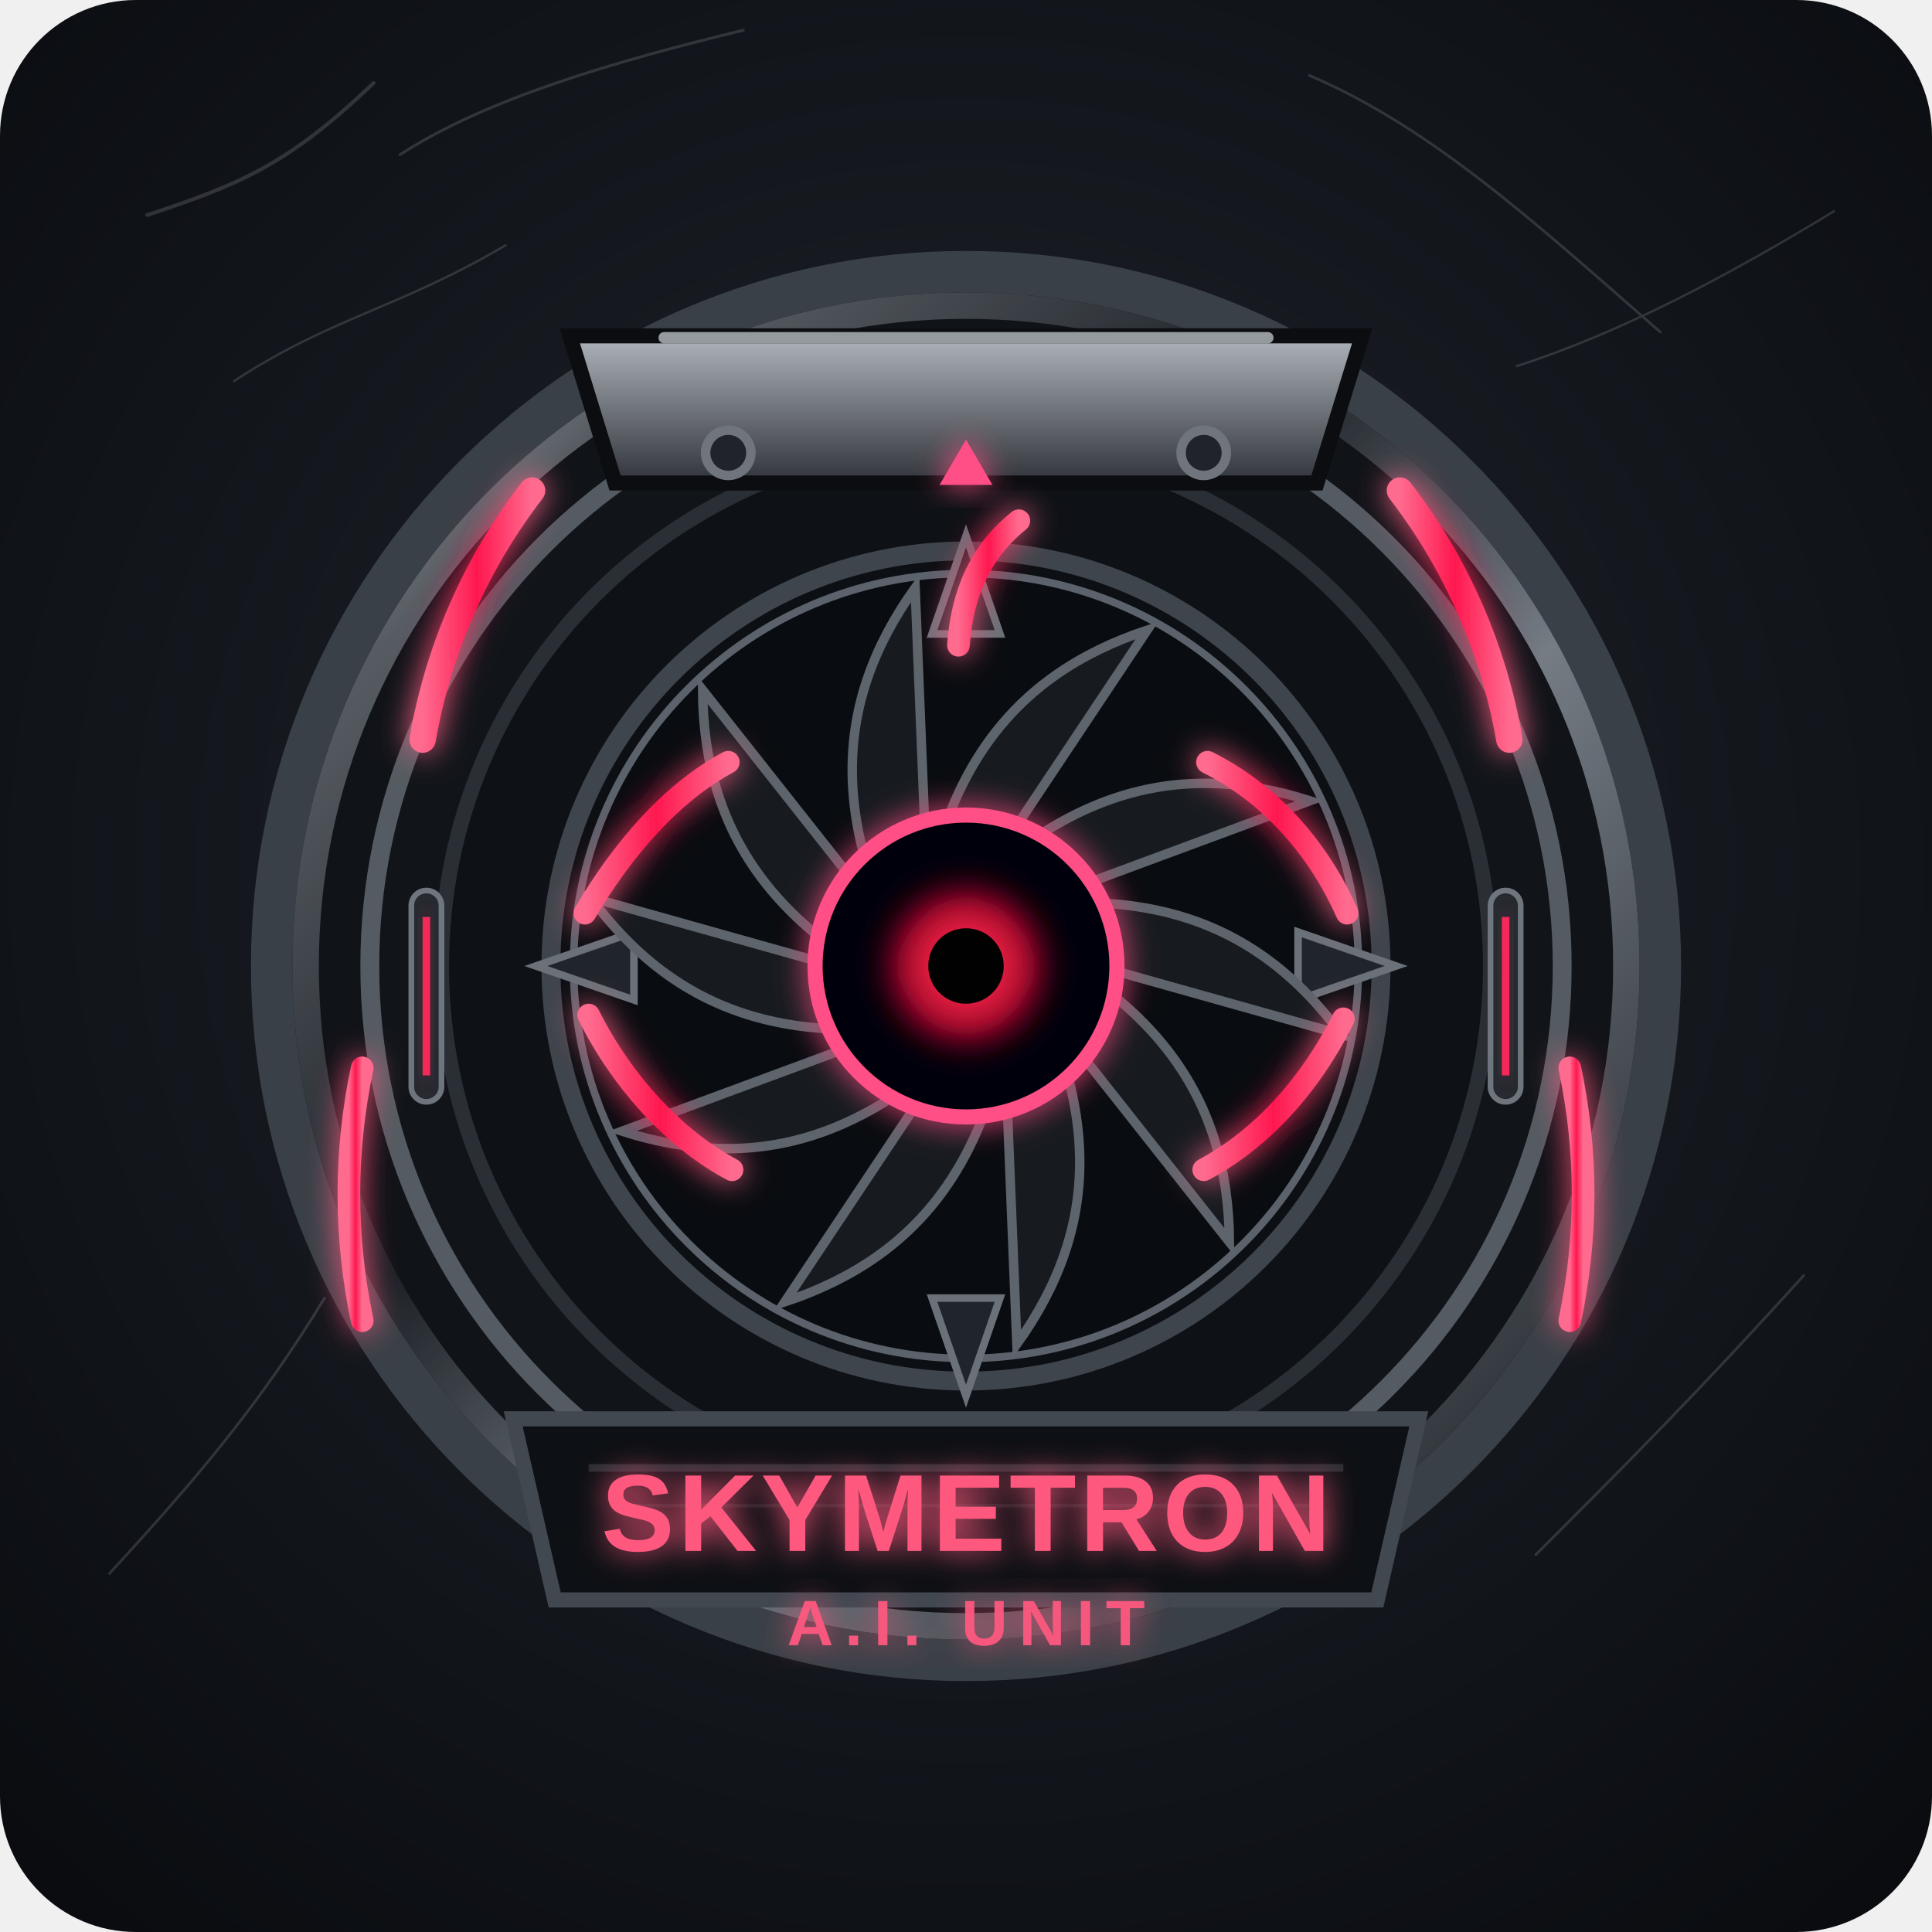
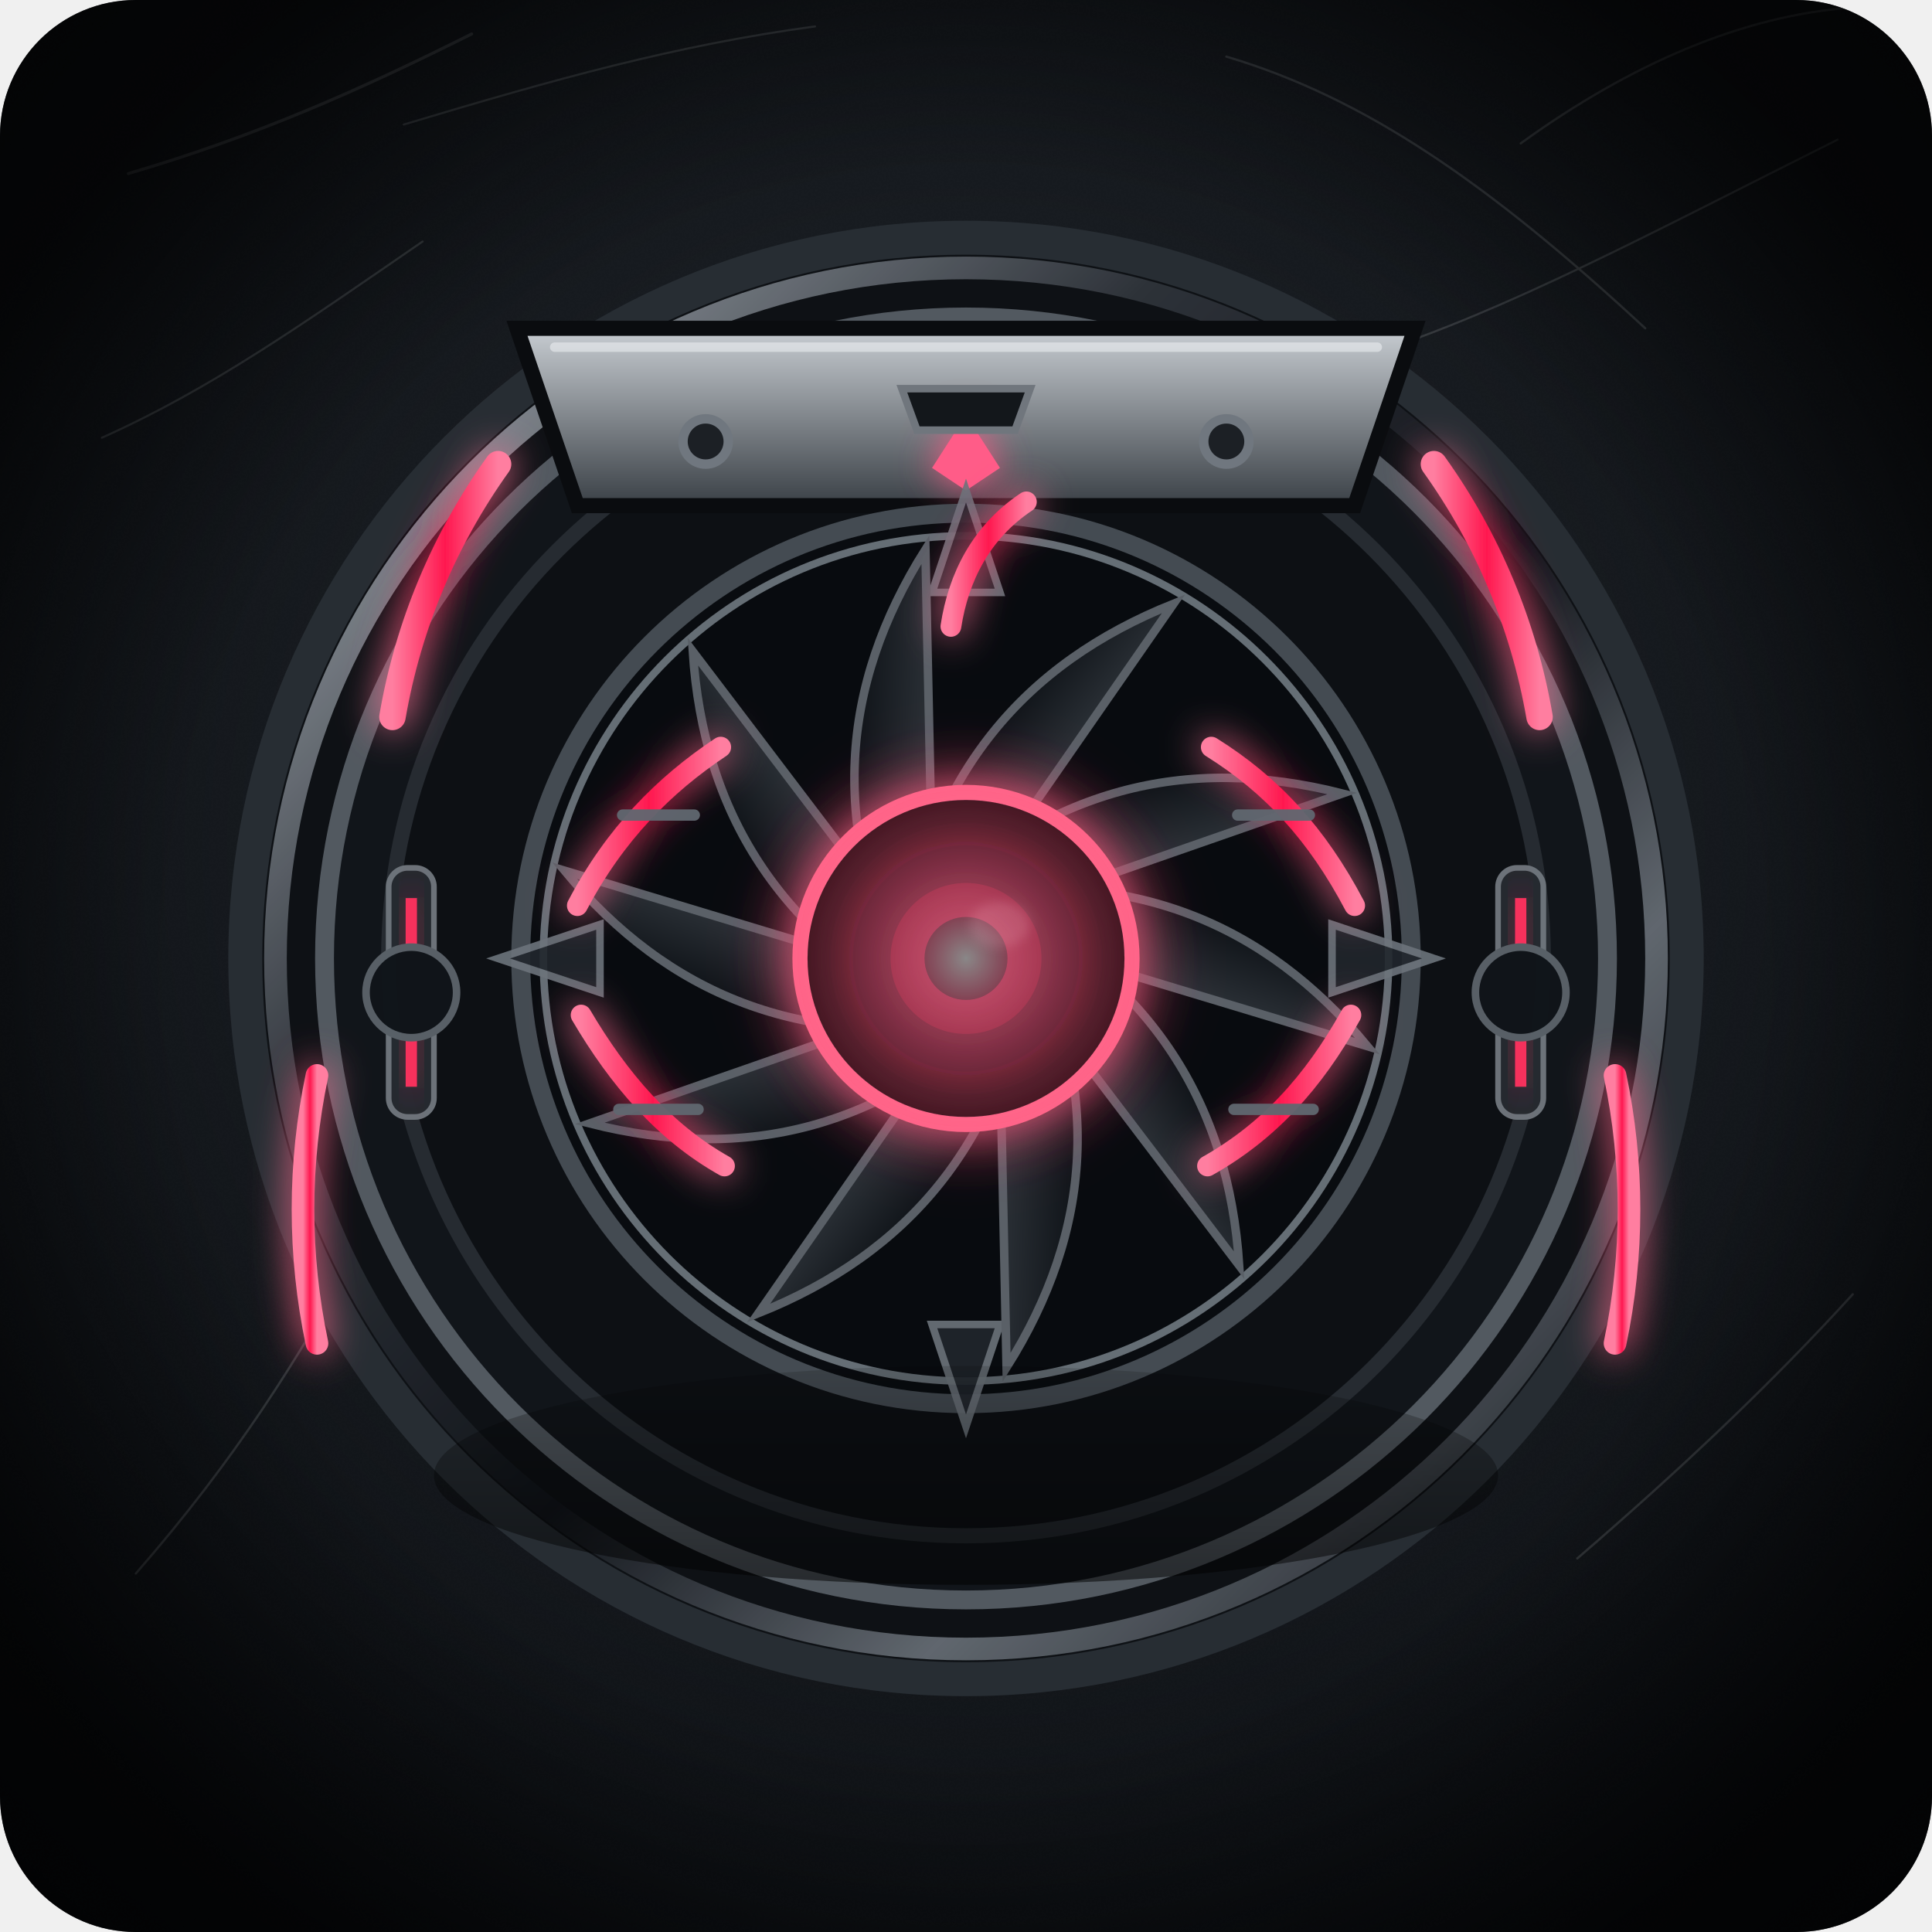
<svg xmlns="http://www.w3.org/2000/svg" viewBox="0 0 1024 1024" fill="none">
  <defs>
-     <radialGradient id="bg" cx="50%" cy="45%" r="70%">
-       <stop offset="0%" stop-color="#252a30" />
-       <stop offset="45%" stop-color="#161a20" />
-       <stop offset="100%" stop-color="#0a0c10" />
+     <radialGradient id="bg" cx="50%" cy="44%" r="72%">
+       <stop offset="0%" stop-color="#30353b" />
+       <stop offset="42%" stop-color="#171b20" />
+       <stop offset="100%" stop-color="#06080b" />
+     </radialGradient>
+     <radialGradient id="vignette" cx="50%" cy="50%" r="60%">
+       <stop offset="68%" stop-color="#000000" stop-opacity="0" />
+       <stop offset="100%" stop-color="#000000" stop-opacity="0.68" />
    </radialGradient>
    <radialGradient id="coreGlow" cx="50%" cy="50%" r="50%">
-       <stop offset="0%" stop-color="#ff4f86" stop-opacity="1" />
-       <stop offset="35%" stop-color="#ff254f" stop-opacity="0.95" />
-       <stop offset="68%" stop-color="#a80d28" stop-opacity="0.45" />
+       <stop offset="0%" stop-color="#ff6a8c" stop-opacity="1" />
+       <stop offset="28%" stop-color="#ff2658" stop-opacity="0.95" />
+       <stop offset="62%" stop-color="#af0d2e" stop-opacity="0.45" />
      <stop offset="100%" stop-color="#000000" stop-opacity="0" />
    </radialGradient>
+     <radialGradient id="flare" cx="50%" cy="50%" r="50%">
+       <stop offset="0%" stop-color="#ffffff" stop-opacity="0.9" />
+       <stop offset="18%" stop-color="#ff7da0" stop-opacity="0.75" />
+       <stop offset="100%" stop-color="#ff3b6a" stop-opacity="0" />
+     </radialGradient>
    <linearGradient id="metal" x1="0" y1="0" x2="1" y2="1">
-       <stop offset="0%" stop-color="#d0d4d8" />
-       <stop offset="16%" stop-color="#5e646b" />
-       <stop offset="40%" stop-color="#1d2228" />
-       <stop offset="60%" stop-color="#7f8790" />
-       <stop offset="100%" stop-color="#11151a" />
+       <stop offset="0%" stop-color="#e2e5e8" />
+       <stop offset="12%" stop-color="#8b9299" />
+       <stop offset="32%" stop-color="#30353b" />
+       <stop offset="55%" stop-color="#12161b" />
+       <stop offset="74%" stop-color="#676e75" />
+       <stop offset="100%" stop-color="#0f1318" />
    </linearGradient>
    <linearGradient id="metal2" x1="0" y1="0" x2="0" y2="1">
-       <stop offset="0%" stop-color="#aeb4ba" />
-       <stop offset="100%" stop-color="#30343a" />
+       <stop offset="0%" stop-color="#c8cdd2" />
+       <stop offset="100%" stop-color="#3a4046" />
+     </linearGradient>
+     <linearGradient id="blade" x1="0" y1="0" x2="1" y2="1">
+       <stop offset="0%" stop-color="#262b31" />
+       <stop offset="35%" stop-color="#0f1318" />
+       <stop offset="70%" stop-color="#454c53" />
+       <stop offset="100%" stop-color="#090b0f" />
    </linearGradient>
    <linearGradient id="neon" x1="0" y1="0" x2="1" y2="0">
-       <stop offset="0%" stop-color="#ff6b8f" />
+       <stop offset="0%" stop-color="#ff7ea0" />
      <stop offset="50%" stop-color="#ff184f" />
-       <stop offset="100%" stop-color="#ff6b8f" />
+       <stop offset="100%" stop-color="#ff7ea0" />
    </linearGradient>
-     <filter id="glow" x="-50%" y="-50%" width="200%" height="200%">
-       <feGaussianBlur stdDeviation="8" result="b" />
+     <linearGradient id="metalShadow" x1="0" y1="0" x2="0" y2="1">
+       <stop offset="0%" stop-color="#000000" stop-opacity="0.2" />
+       <stop offset="100%" stop-color="#000000" stop-opacity="0.75" />
+     </linearGradient>
+     <filter id="glow" x="-60%" y="-60%" width="220%" height="220%">
+       <feGaussianBlur stdDeviation="10" result="b" />
      <feMerge>
        <feMergeNode in="b" />
        <feMergeNode in="SourceGraphic" />
      </feMerge>
    </filter>
    <filter id="soft" x="-20%" y="-20%" width="140%" height="140%">
-       <feGaussianBlur stdDeviation="2" />
+       <feGaussianBlur stdDeviation="2.8" />
+     </filter>
+     <filter id="grain" x="-20%" y="-20%" width="140%" height="140%">
+       <feTurbulence type="fractalNoise" baseFrequency="0.85" numOctaves="2" seed="7" result="noise" />
+       <feColorMatrix in="noise" type="saturate" values="0" result="mono" />
+       <feComponentTransfer>
+         <feFuncA type="table" tableValues="0 0.07" />
+       </feComponentTransfer>
    </filter>
    <clipPath id="round">
      <rect width="1024" height="1024" rx="72" />
    </clipPath>
  </defs>
  <g clip-path="url(#round)">
    <rect width="1024" height="1024" fill="url(#bg)" />
-     <g opacity="0.18" stroke="#c5c9cf" stroke-linecap="round">
-       <path d="M78 114C126 98 152 88 198 44" stroke-width="2" />
-       <path d="M212 82C258 52 328 32 394 16" stroke-width="1.5" />
-       <path d="M694 40C760 68 818 122 880 176" stroke-width="1.4" />
-       <path d="M124 202C176 168 210 164 268 130" stroke-width="1.2" />
-       <path d="M804 194C860 176 916 146 972 112" stroke-width="1.2" />
-       <path d="M58 834C104 784 138 744 172 688" stroke-width="1.4" />
-       <path d="M814 824C862 776 900 738 956 676" stroke-width="1.4" />
+     <g opacity="0.16" stroke="#d8dde2" stroke-linecap="round">
+       <path d="M68 92C136 72 190 48 250 18" stroke-width="1.6" />
+       <path d="M214 66C294 42 358 24 432 14" stroke-width="1.1" />
+       <path d="M650 30C724 52 790 98 872 174" stroke-width="1.2" />
+       <path d="M806 76C864 34 924 8 982 4" stroke-width="1.2" />
+       <path d="M54 232C112 206 160 172 224 128" stroke-width="1.1" />
+       <path d="M726 188C800 164 874 124 974 74" stroke-width="1.1" />
+       <path d="M72 834C126 772 158 720 188 666" stroke-width="1.2" />
+       <path d="M836 826C894 776 940 732 982 686" stroke-width="1.2" />
    </g>
-     <g transform="translate(512 512)">
-       <circle r="368" fill="#101318" stroke="#3a4047" stroke-width="22" />
-       <circle r="350" fill="none" stroke="url(#metal)" stroke-width="14" opacity="0.9" />
-       <circle r="316" fill="#11151a" stroke="#555b62" stroke-width="10" />
-       <circle r="278" fill="#0e1116" stroke="#2a2f36" stroke-width="8" />
+     <g opacity="0.22" filter="url(#grain)">
+       <rect width="1024" height="1024" fill="#ffffff" />
+     </g>
+     <g transform="translate(512 508)">
+       <circle r="382" fill="#0e1115" stroke="#272d33" stroke-width="18" />
+       <circle r="366" fill="none" stroke="url(#metal)" stroke-width="12" opacity="0.92" />
+       <circle r="340" fill="#11151a" stroke="#525960" stroke-width="10" />
+       <circle r="306" fill="#0d1014" stroke="#262b31" stroke-width="8" />
      <g>
-         <path d="M-210 -334h420l-24 78h-372z" fill="url(#metal2)" stroke="#0b0d10" stroke-width="8" />
-         <path d="M-160 -333h320" stroke="#dfe5eb" stroke-width="6" stroke-linecap="round" opacity="0.65" />
-         <circle cx="-126" cy="-272" r="12" fill="#20242a" stroke="#70757d" stroke-width="5" />
-         <circle cx="126" cy="-272" r="12" fill="#20242a" stroke="#70757d" stroke-width="5" />
-         <path d="M-14 -255l14 -24 14 24z" fill="#ff4f86" filter="url(#glow)" />
+         <path d="M-238 -334h476l-32 94h-412z" fill="url(#metal2)" stroke="#0a0c0f" stroke-width="8" />
+         <path d="M-218 -324h436" stroke="#fafcff" stroke-width="5" stroke-linecap="round" opacity="0.45" />
+         <circle cx="-138" cy="-274" r="12" fill="#1c2025" stroke="#70777f" stroke-width="5" />
+         <circle cx="138" cy="-274" r="12" fill="#1c2025" stroke="#70777f" stroke-width="5" />
+         <path d="M-18 -260l18 -28 18 28-18 12z" fill="#ff5b88" filter="url(#glow)" />
      </g>
      <g filter="url(#glow)">
-         <path d="M-288 -120A300 300 0 0 1 -230 -252" stroke="url(#neon)" stroke-width="14" stroke-linecap="round" />
-         <path d="M288 -120A300 300 0 0 0 230 -252" stroke="url(#neon)" stroke-width="14" stroke-linecap="round" />
-         <path d="M-320 54A320 320 0 0 0 -320 188" stroke="url(#neon)" stroke-width="12" stroke-linecap="round" />
-         <path d="M320 54A320 320 0 0 1 320 188" stroke="url(#neon)" stroke-width="12" stroke-linecap="round" />
+         <path d="M-304 -128A324 324 0 0 1 -248 -262" stroke="url(#neon)" stroke-width="14" stroke-linecap="round" />
+         <path d="M304 -128A324 324 0 0 0 248 -262" stroke="url(#neon)" stroke-width="14" stroke-linecap="round" />
+         <path d="M-344 62A344 344 0 0 0 -344 204" stroke="url(#neon)" stroke-width="12" stroke-linecap="round" />
+         <path d="M344 62A344 344 0 0 1 344 204" stroke="url(#neon)" stroke-width="12" stroke-linecap="round" />
      </g>
-       <g opacity="0.95">
-         <g transform="translate(-286 16)">
-           <rect x="-8" y="-56" width="16" height="112" rx="8" fill="#262b31" stroke="#737a82" stroke-width="3" />
-           <rect x="-2" y="-42" width="4" height="84" fill="#ff2b5c" filter="url(#glow)" />
+       <g opacity="0.96">
+         <g transform="translate(-294 18)">
+           <rect x="-12" y="-66" width="24" height="132" rx="10" fill="#252a30" stroke="#6f767d" stroke-width="3" />
+           <rect x="-3" y="-50" width="6" height="100" fill="#ff335f" filter="url(#glow)" />
+           <circle cx="0" cy="0" r="24" fill="#101419" stroke="#5b6269" stroke-width="4" />
        </g>
-         <g transform="translate(286 16)">
-           <rect x="-8" y="-56" width="16" height="112" rx="8" fill="#262b31" stroke="#737a82" stroke-width="3" />
-           <rect x="-2" y="-42" width="4" height="84" fill="#ff2b5c" filter="url(#glow)" />
+         <g transform="translate(294 18)">
+           <rect x="-12" y="-66" width="24" height="132" rx="10" fill="#252a30" stroke="#6f767d" stroke-width="3" />
+           <rect x="-3" y="-50" width="6" height="100" fill="#ff335f" filter="url(#glow)" />
+           <circle cx="0" cy="0" r="24" fill="#101419" stroke="#5b6269" stroke-width="4" />
        </g>
      </g>
-       <circle r="220" fill="#0c0f13" stroke="#3f454c" stroke-width="10" />
-       <circle r="208" fill="#090c10" stroke="#5b626b" stroke-width="4" />
-       <g fill="#20252b" stroke="#6a7178" stroke-width="4">
-         <path d="M0 -228l18 52h-36z" />
-         <path d="M0 228l18 -52h-36z" />
-         <path d="M228 0l-52 18v-36z" />
-         <path d="M-228 0l52 18v-36z" />
+       <circle r="236" fill="#090c10" stroke="#444b52" stroke-width="10" />
+       <circle r="224" fill="#080b0f" stroke="#6a727a" stroke-width="4" opacity="0.95" />
+       <g fill="#20262c" stroke="#6c737b" stroke-width="4" opacity="0.9">
+         <path d="M0 -248l18 54h-36z" />
+         <path d="M0 248l18 -54h-36z" />
+         <path d="M248 0l-54 18v-36z" />
+         <path d="M-248 0l54 18v-36z" />
      </g>
      <g>
-         <g fill="#171b20" stroke="#5e646b" stroke-width="5">
-           <path d="M-26 -4C-16 -102 24 -154 96 -178L20 -64Z" transform="rotate(0)" />
-           <path d="M-26 -4C-16 -102 24 -154 96 -178L20 -64Z" transform="rotate(36)" />
-           <path d="M-26 -4C-16 -102 24 -154 96 -178L20 -64Z" transform="rotate(72)" />
-           <path d="M-26 -4C-16 -102 24 -154 96 -178L20 -64Z" transform="rotate(108)" />
-           <path d="M-26 -4C-16 -102 24 -154 96 -178L20 -64Z" transform="rotate(144)" />
-           <path d="M-26 -4C-16 -102 24 -154 96 -178L20 -64Z" transform="rotate(180)" />
-           <path d="M-26 -4C-16 -102 24 -154 96 -178L20 -64Z" transform="rotate(216)" />
-           <path d="M-26 -4C-16 -102 24 -154 96 -178L20 -64Z" transform="rotate(252)" />
-           <path d="M-26 -4C-16 -102 24 -154 96 -178L20 -64Z" transform="rotate(288)" />
-           <path d="M-26 -4C-16 -102 24 -154 96 -178L20 -64Z" transform="rotate(324)" />
+         <g fill="url(#blade)" stroke="#5a6067" stroke-width="4.5">
+           <path d="M-34 -6C-18 -98 30 -156 110 -188L28 -70Z" transform="rotate(0)" />
+           <path d="M-34 -6C-18 -98 30 -156 110 -188L28 -70Z" transform="rotate(36)" />
+           <path d="M-34 -6C-18 -98 30 -156 110 -188L28 -70Z" transform="rotate(72)" />
+           <path d="M-34 -6C-18 -98 30 -156 110 -188L28 -70Z" transform="rotate(108)" />
+           <path d="M-34 -6C-18 -98 30 -156 110 -188L28 -70Z" transform="rotate(144)" />
+           <path d="M-34 -6C-18 -98 30 -156 110 -188L28 -70Z" transform="rotate(180)" />
+           <path d="M-34 -6C-18 -98 30 -156 110 -188L28 -70Z" transform="rotate(216)" />
+           <path d="M-34 -6C-18 -98 30 -156 110 -188L28 -70Z" transform="rotate(252)" />
+           <path d="M-34 -6C-18 -98 30 -156 110 -188L28 -70Z" transform="rotate(288)" />
+           <path d="M-34 -6C-18 -98 30 -156 110 -188L28 -70Z" transform="rotate(324)" />
        </g>
        <g filter="url(#glow)">
-           <path d="M-4 -170C-2 -198 8 -220 28 -236" stroke="url(#neon)" stroke-width="12" stroke-linecap="round" />
-           <path d="M128 -108C160 -92 186 -64 202 -28" stroke="url(#neon)" stroke-width="12" stroke-linecap="round" />
-           <path d="M126 108C156 92 182 64 200 28" stroke="url(#neon)" stroke-width="12" stroke-linecap="round" />
-           <path d="M-124 108C-154 92 -182 62 -200 26" stroke="url(#neon)" stroke-width="12" stroke-linecap="round" />
-           <path d="M-126 -108C-156 -92 -182 -62 -202 -28" stroke="url(#neon)" stroke-width="12" stroke-linecap="round" />
+           <path d="M-8 -176C-4 -202 8 -226 32 -242" stroke="url(#neon)" stroke-width="11" stroke-linecap="round" />
+           <path d="M130 -112C162 -92 186 -66 206 -28" stroke="url(#neon)" stroke-width="11" stroke-linecap="round" />
+           <path d="M128 110C160 92 184 66 204 30" stroke="url(#neon)" stroke-width="11" stroke-linecap="round" />
+           <path d="M-128 110C-160 92 -184 64 -204 30" stroke="url(#neon)" stroke-width="11" stroke-linecap="round" />
+           <path d="M-130 -112C-160 -92 -186 -66 -206 -28" stroke="url(#neon)" stroke-width="11" stroke-linecap="round" />
        </g>
      </g>
-       <circle r="80" fill="#050608" stroke="#ff4f86" stroke-width="8" filter="url(#glow)" />
-       <circle r="54" fill="url(#coreGlow)" filter="url(#glow)" />
-       <circle r="32" fill="#a90b26" opacity="0.35" />
-       <circle r="20" fill="#010101" />
-       <g transform="translate(0 268)">
-         <path d="M-240 -28h480l-22 96h-436z" fill="#0d1014" stroke="#414850" stroke-width="8" />
-         <path d="M-200 -2h400" stroke="#70777f" stroke-width="4" opacity="0.3" />
-         <path d="M-188 18h376" stroke="#70777f" stroke-width="2" opacity="0.15" />
-         <text x="0" y="42" text-anchor="middle" font-family="Arial, Helvetica, sans-serif" font-size="58" font-weight="800" letter-spacing="2" fill="#ff597f" filter="url(#glow)">SKYMETRON</text>
-         <text x="0" y="92" text-anchor="middle" font-family="Arial, Helvetica, sans-serif" font-size="34" font-weight="700" letter-spacing="6" fill="#ff597f" opacity="0.95" filter="url(#glow)">A.I. UNIT</text>
+       <circle r="88" fill="#040506" stroke="#ff6a8c" stroke-width="8" filter="url(#glow)" />
+       <circle r="78" fill="url(#coreGlow)" filter="url(#soft)" />
+       <circle r="60" fill="#0a0004" opacity="0.7" />
+       <circle r="40" fill="#a60d29" opacity="0.38" />
+       <circle r="22" fill="#000000" />
+       <ellipse cx="18" cy="-18" rx="16" ry="12" fill="#ffffff" opacity="0.18" filter="url(#soft)" />
+       <circle r="124" fill="url(#flare)" opacity="0.55" filter="url(#glow)" />
+       <g opacity="0.95">
+         <path d="M-182 -76h38" stroke="#60676f" stroke-width="6" stroke-linecap="round" />
+         <path d="M144 -76h38" stroke="#60676f" stroke-width="6" stroke-linecap="round" />
+         <path d="M-184 80h42" stroke="#60676f" stroke-width="6" stroke-linecap="round" />
+         <path d="M142 80h42" stroke="#60676f" stroke-width="6" stroke-linecap="round" />
      </g>
+       <path d="M-34 -302h68l-8 22h-52z" fill="#13171b" stroke="#70767d" stroke-width="4" />
+       <path d="M-18 -294h36" stroke="#ff5f87" stroke-width="4" stroke-linecap="round" filter="url(#glow)" />
+       <ellipse cx="0" cy="274" rx="282" ry="58" fill="url(#metalShadow)" opacity="0.7" />
    </g>
+     <rect width="1024" height="1024" fill="url(#vignette)" />
  </g>
</svg>
